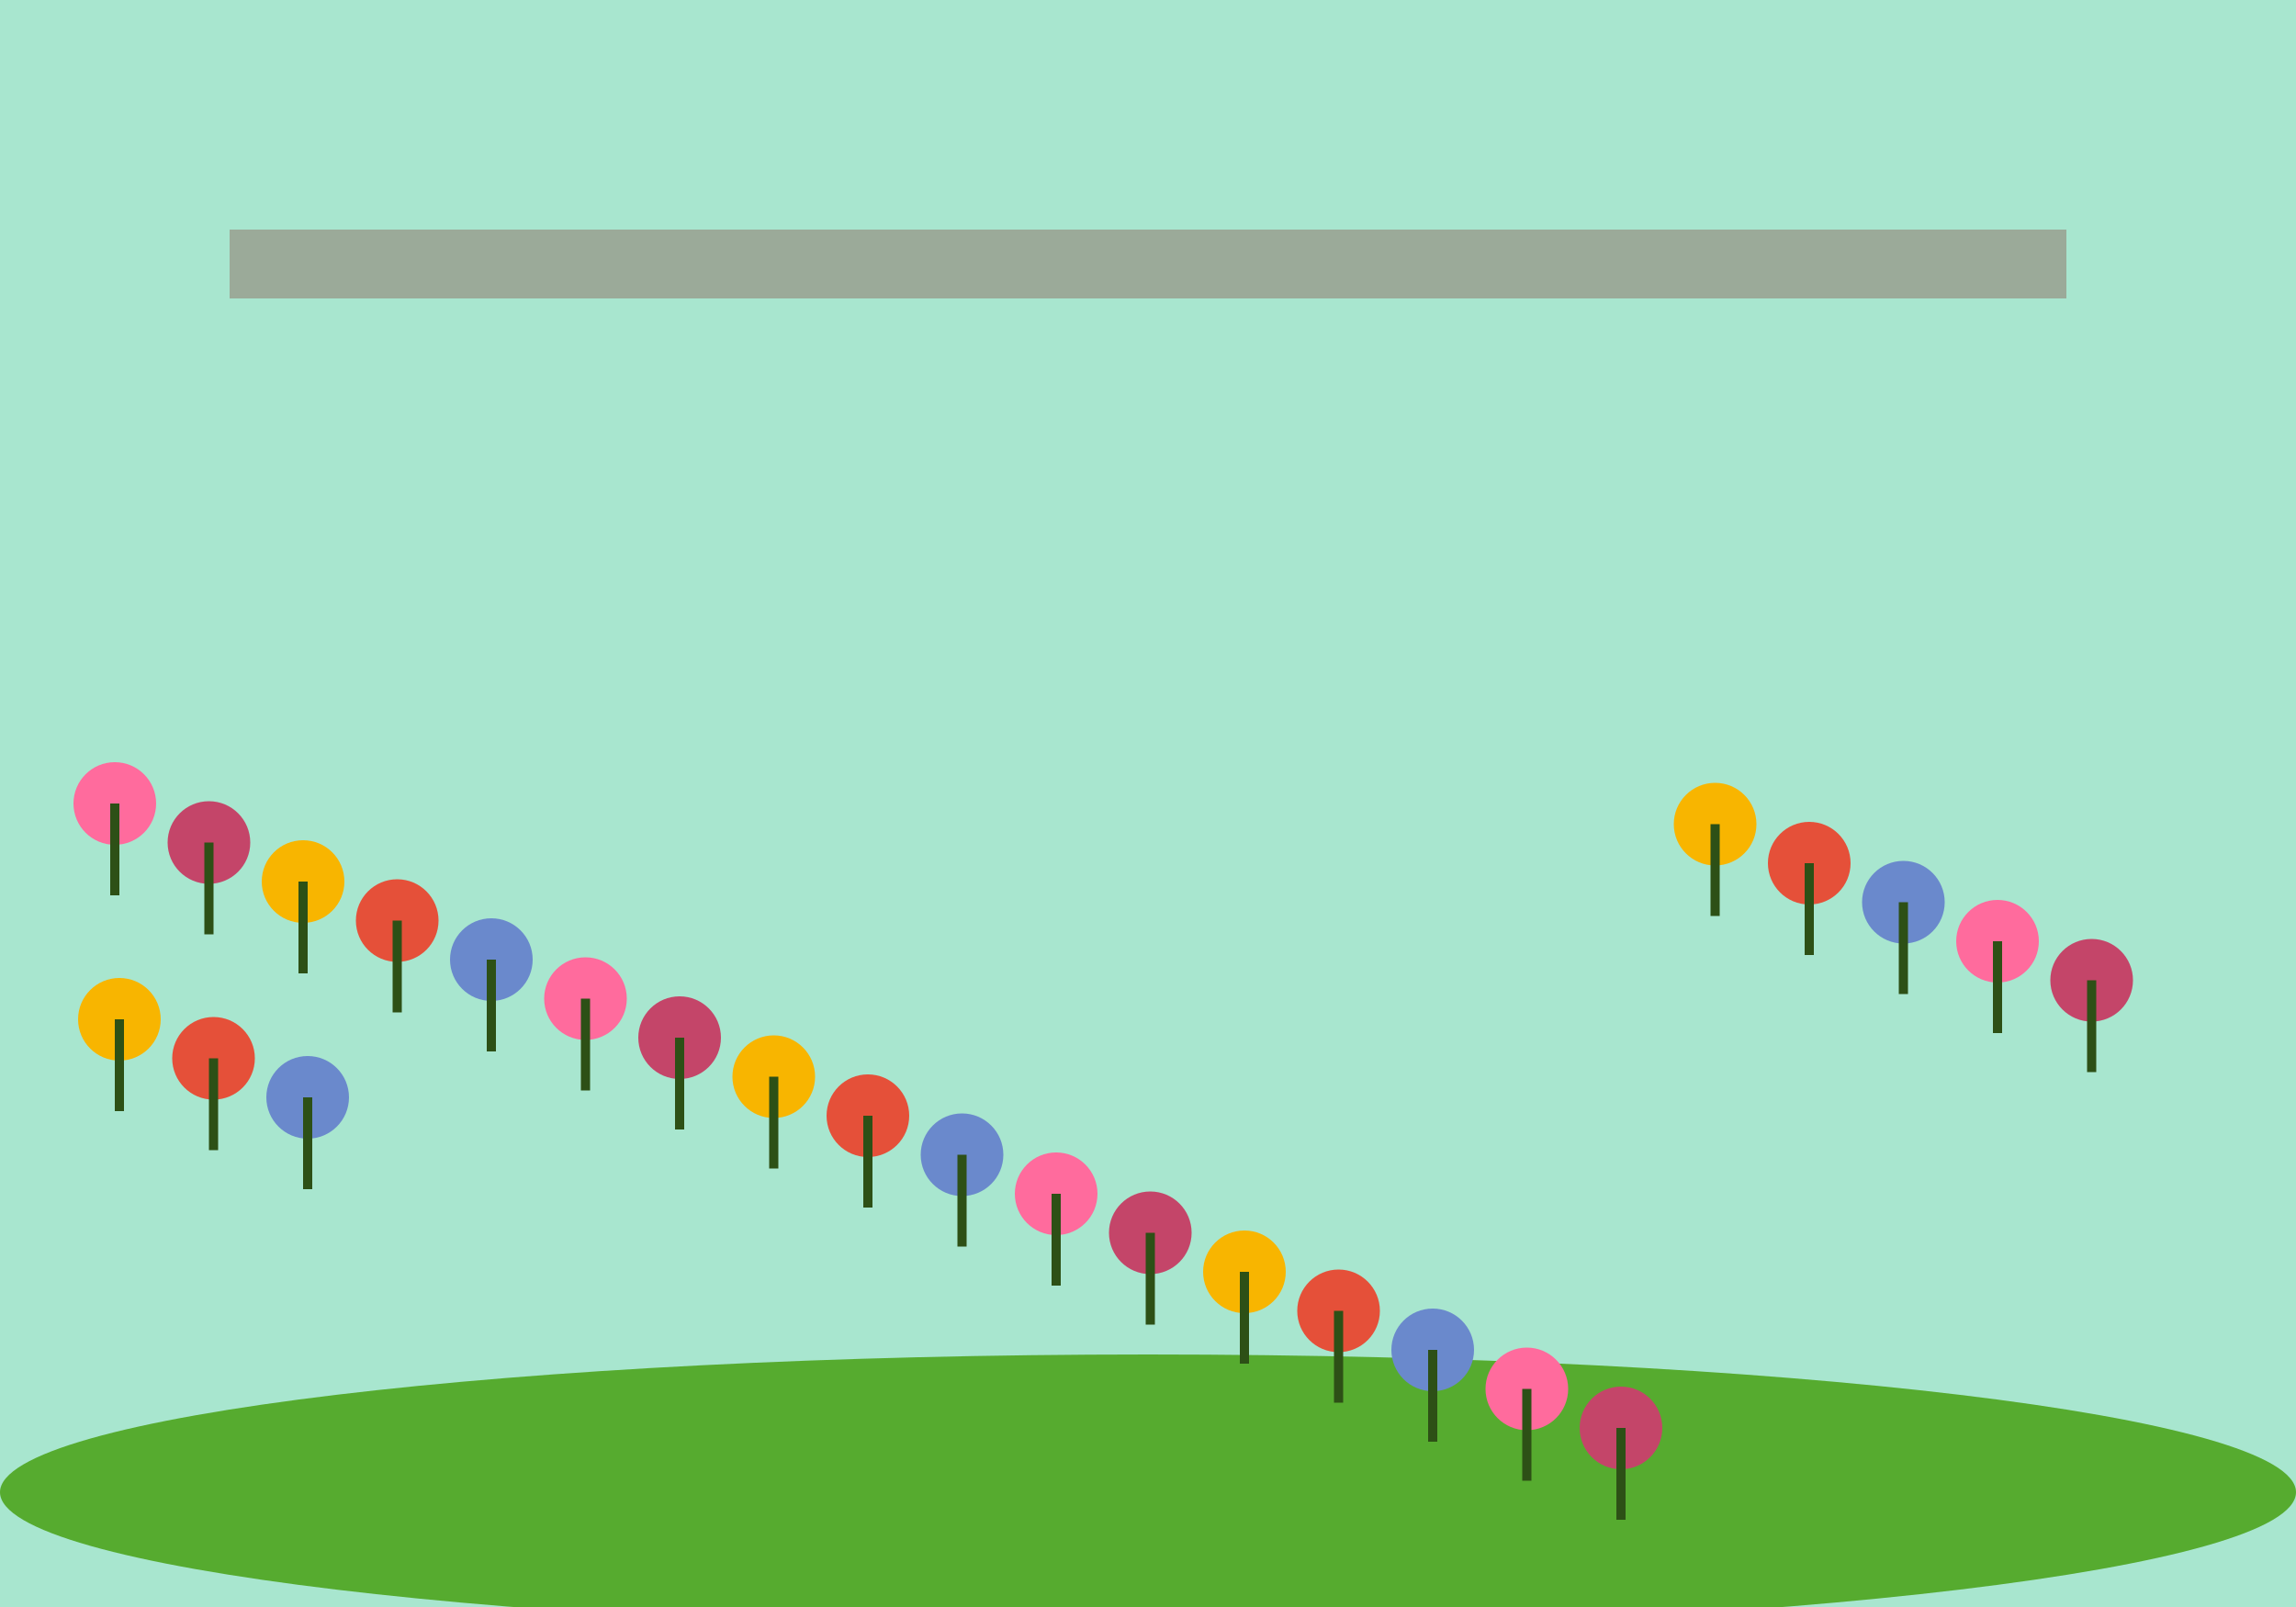
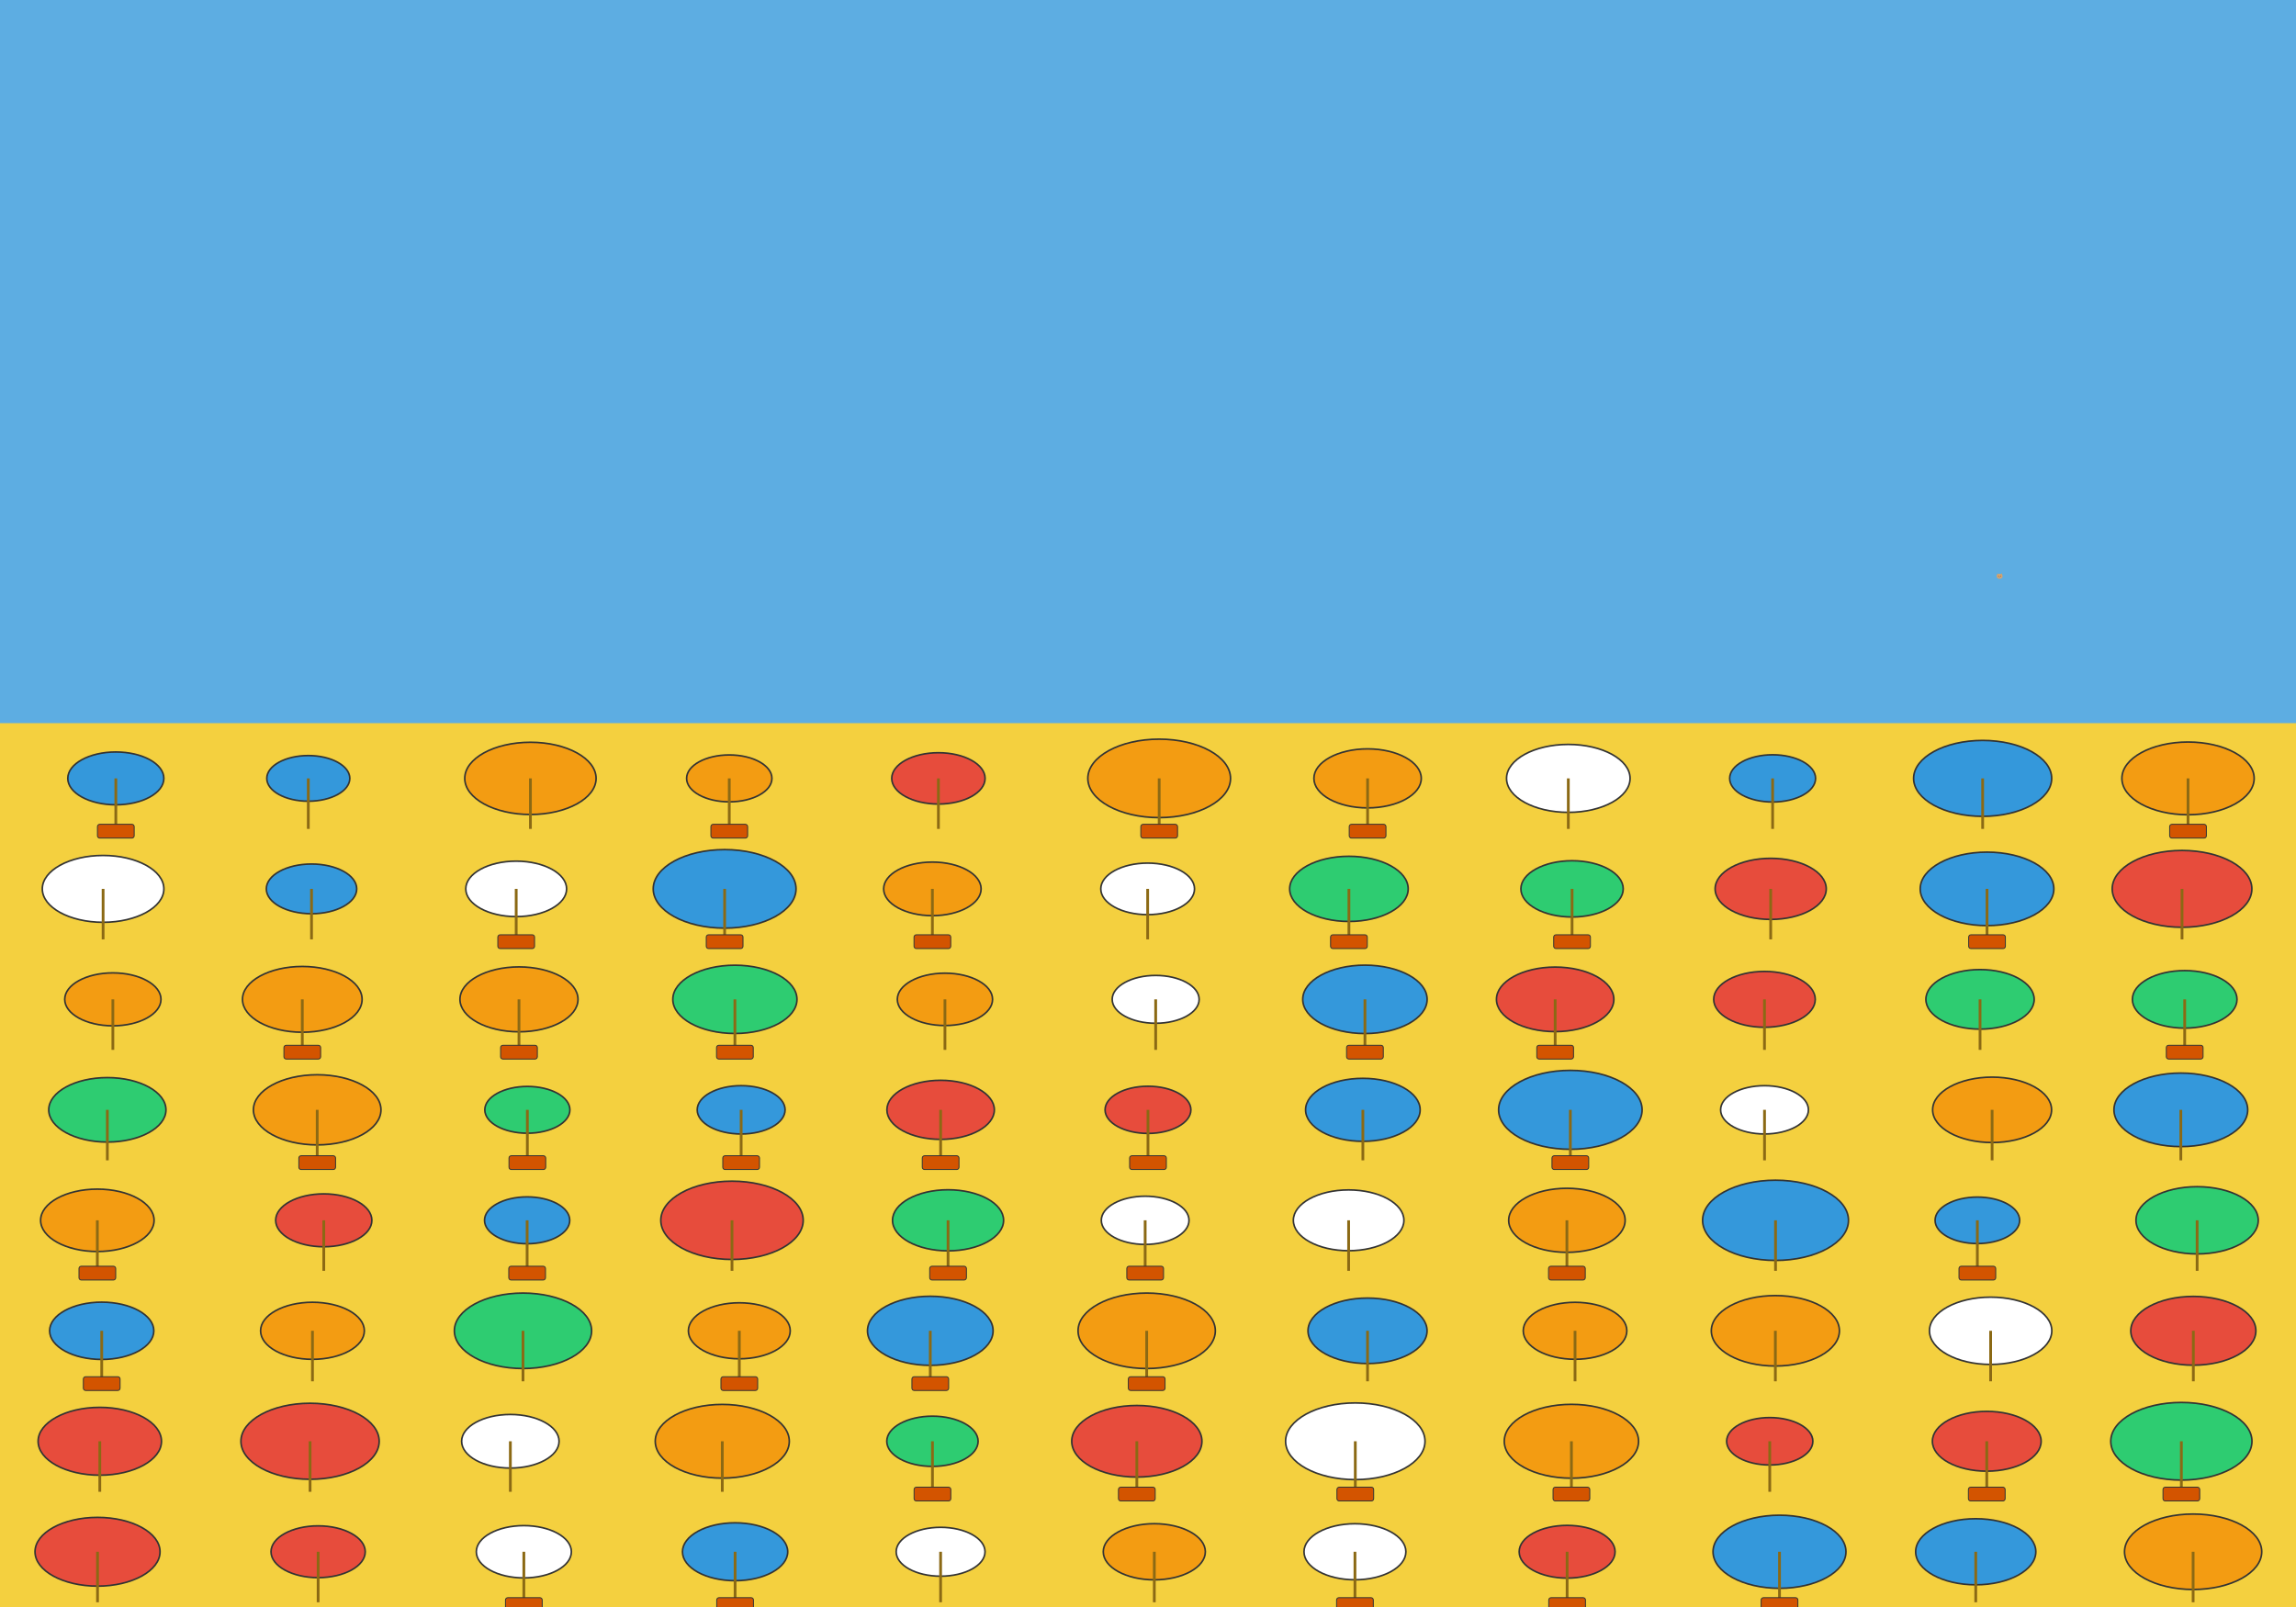
<svg xmlns="http://www.w3.org/2000/svg" viewBox="0 0 1000 700" width="1000" height="700">
-   <rect width="1000" height="700" fill="#a8e6cf" />
-   <ellipse cx="500" cy="650" rx="500" ry="60" fill="#56ab2f" />
-   <circle cx="50" cy="350" r="18" fill="#ff6b9d" />
-   <rect x="48" y="350" width="4" height="40" fill="#2d5016" />
-   <circle cx="91" cy="367" r="18" fill="#c44569" />
-   <rect x="89" y="367" width="4" height="40" fill="#2d5016" />
-   <circle cx="132" cy="384" r="18" fill="#f8b500" />
-   <rect x="130" y="384" width="4" height="40" fill="#2d5016" />
-   <circle cx="173" cy="401" r="18" fill="#e55039" />
-   <rect x="171" y="401" width="4" height="40" fill="#2d5016" />
-   <circle cx="214" cy="418" r="18" fill="#6a89cc" />
-   <rect x="212" y="418" width="4" height="40" fill="#2d5016" />
-   <circle cx="255" cy="435" r="18" fill="#ff6b9d" />
-   <rect x="253" y="435" width="4" height="40" fill="#2d5016" />
-   <circle cx="296" cy="452" r="18" fill="#c44569" />
-   <rect x="294" y="452" width="4" height="40" fill="#2d5016" />
-   <circle cx="337" cy="469" r="18" fill="#f8b500" />
-   <rect x="335" y="469" width="4" height="40" fill="#2d5016" />
-   <circle cx="378" cy="486" r="18" fill="#e55039" />
-   <rect x="376" y="486" width="4" height="40" fill="#2d5016" />
-   <circle cx="419" cy="503" r="18" fill="#6a89cc" />
-   <rect x="417" y="503" width="4" height="40" fill="#2d5016" />
-   <circle cx="460" cy="520" r="18" fill="#ff6b9d" />
-   <rect x="458" y="520" width="4" height="40" fill="#2d5016" />
-   <circle cx="501" cy="537" r="18" fill="#c44569" />
-   <rect x="499" y="537" width="4" height="40" fill="#2d5016" />
-   <circle cx="542" cy="554" r="18" fill="#f8b500" />
-   <rect x="540" y="554" width="4" height="40" fill="#2d5016" />
-   <circle cx="583" cy="571" r="18" fill="#e55039" />
-   <rect x="581" y="571" width="4" height="40" fill="#2d5016" />
-   <circle cx="624" cy="588" r="18" fill="#6a89cc" />
-   <rect x="622" y="588" width="4" height="40" fill="#2d5016" />
-   <circle cx="665" cy="605" r="18" fill="#ff6b9d" />
-   <rect x="663" y="605" width="4" height="40" fill="#2d5016" />
-   <circle cx="706" cy="622" r="18" fill="#c44569" />
-   <rect x="704" y="622" width="4" height="40" fill="#2d5016" />
-   <circle cx="747" cy="359" r="18" fill="#f8b500" />
-   <rect x="745" y="359" width="4" height="40" fill="#2d5016" />
-   <circle cx="788" cy="376" r="18" fill="#e55039" />
-   <rect x="786" y="376" width="4" height="40" fill="#2d5016" />
-   <circle cx="829" cy="393" r="18" fill="#6a89cc" />
-   <rect x="827" y="393" width="4" height="40" fill="#2d5016" />
-   <circle cx="870" cy="410" r="18" fill="#ff6b9d" />
-   <rect x="868" y="410" width="4" height="40" fill="#2d5016" />
-   <circle cx="911" cy="427" r="18" fill="#c44569" />
-   <rect x="909" y="427" width="4" height="40" fill="#2d5016" />
-   <circle cx="52" cy="444" r="18" fill="#f8b500" />
-   <rect x="50" y="444" width="4" height="40" fill="#2d5016" />
-   <circle cx="93" cy="461" r="18" fill="#e55039" />
-   <rect x="91" y="461" width="4" height="40" fill="#2d5016" />
-   <circle cx="134" cy="478" r="18" fill="#6a89cc" />
-   <rect x="132" y="478" width="4" height="40" fill="#2d5016" />
-   <g class="hidden-cat" data-cat="1" transform="translate(715.75,746.43) scale(0.085)">
-     <ellipse cx="50" cy="58" rx="38" ry="32" fill="#7cb342" stroke="#558b2f" stroke-width="1.5" />
-     <circle cx="50" cy="28" r="26" fill="#7cb342" stroke="#558b2f" stroke-width="1.5" />
-     <polygon points="22,12 28,-8 38,14" fill="#7cb342" stroke="#558b2f" stroke-width="1" />
-     <polygon points="78,12 72,-8 62,14" fill="#7cb342" stroke="#558b2f" stroke-width="1" />
-     <circle cx="40" cy="26" r="4" fill="#1a1a2e" />
-     <circle cx="60" cy="26" r="4" fill="#1a1a2e" />
-     <path d="M 44 34 Q 50 38 56 34" fill="none" stroke="#1a1a2e" stroke-width="2" />
-     <path d="M 35 50 Q 50 55 65 50" fill="none" stroke="#558b2f" stroke-width="1" />
+   <rect width="1000" height="700" fill="#5dade2" />
+   <rect x="0" y="315" width="1000" height="385" fill="#f4d03f" />
+   <ellipse cx="50.446" cy="339.062" rx="20.919" ry="11.505" fill="#3498db" stroke="#333" stroke-width="0.7" />
+   <line x1="50.446" y1="339.062" x2="50.446" y2="361.062" stroke="#8b6914" stroke-width="1.2" />
+   <rect x="42.446" y="359.062" width="16" height="6" fill="#d35400" stroke="#333" stroke-width="0.4" rx="1" />
+   <ellipse cx="134.276" cy="339.062" rx="18.077" ry="9.943" fill="#3498db" stroke="#333" stroke-width="0.7" />
+   <line x1="134.276" y1="339.062" x2="134.276" y2="361.062" stroke="#8b6914" stroke-width="1.2" />
+   <ellipse cx="231.022" cy="339.062" rx="28.603" ry="15.732" fill="#f39c12" stroke="#333" stroke-width="0.7" />
+   <line x1="231.022" y1="339.062" x2="231.022" y2="361.062" stroke="#8b6914" stroke-width="1.2" />
+   <ellipse cx="317.627" cy="339.062" rx="18.578" ry="10.218" fill="#f39c12" stroke="#333" stroke-width="0.7" />
+   <line x1="317.627" y1="339.062" x2="317.627" y2="361.062" stroke="#8b6914" stroke-width="1.2" />
+   <rect x="309.627" y="359.062" width="16" height="6" fill="#d35400" stroke="#333" stroke-width="0.4" rx="1" />
+   <ellipse cx="408.717" cy="339.062" rx="20.328" ry="11.181" fill="#e74c3c" stroke="#333" stroke-width="0.7" />
+   <line x1="408.717" y1="339.062" x2="408.717" y2="361.062" stroke="#8b6914" stroke-width="1.2" />
+   <ellipse cx="504.872" cy="339.062" rx="31.08" ry="17.094" fill="#f39c12" stroke="#333" stroke-width="0.7" />
+   <line x1="504.872" y1="339.062" x2="504.872" y2="361.062" stroke="#8b6914" stroke-width="1.2" />
+   <rect x="496.872" y="359.062" width="16" height="6" fill="#d35400" stroke="#333" stroke-width="0.4" rx="1" />
+   <ellipse cx="595.642" cy="339.062" rx="23.38" ry="12.859" fill="#f39c12" stroke="#333" stroke-width="0.7" />
+   <line x1="595.642" y1="339.062" x2="595.642" y2="361.062" stroke="#8b6914" stroke-width="1.2" />
+   <rect x="587.642" y="359.062" width="16" height="6" fill="#d35400" stroke="#333" stroke-width="0.4" rx="1" />
+   <ellipse cx="683.063" cy="339.062" rx="26.901" ry="14.796" fill="#fff" stroke="#333" stroke-width="0.7" />
+   <line x1="683.063" y1="339.062" x2="683.063" y2="361.062" stroke="#8b6914" stroke-width="1.2" />
+   <ellipse cx="772.045" cy="339.062" rx="18.705" ry="10.288" fill="#3498db" stroke="#333" stroke-width="0.7" />
+   <line x1="772.045" y1="339.062" x2="772.045" y2="361.062" stroke="#8b6914" stroke-width="1.2" />
+   <ellipse cx="863.523" cy="339.062" rx="30.067" ry="16.537" fill="#3498db" stroke="#333" stroke-width="0.7" />
+   <line x1="863.523" y1="339.062" x2="863.523" y2="361.062" stroke="#8b6914" stroke-width="1.2" />
+   <ellipse cx="952.974" cy="339.062" rx="28.805" ry="15.843" fill="#f39c12" stroke="#333" stroke-width="0.7" />
+   <line x1="952.974" y1="339.062" x2="952.974" y2="361.062" stroke="#8b6914" stroke-width="1.2" />
+   <rect x="944.974" y="359.062" width="16" height="6" fill="#d35400" stroke="#333" stroke-width="0.4" rx="1" />
+   <ellipse cx="44.903" cy="387.188" rx="26.471" ry="14.559" fill="#fff" stroke="#333" stroke-width="0.7" />
+   <line x1="44.903" y1="387.188" x2="44.903" y2="409.188" stroke="#8b6914" stroke-width="1.2" />
+   <ellipse cx="135.682" cy="387.188" rx="19.683" ry="10.826" fill="#3498db" stroke="#333" stroke-width="0.7" />
+   <line x1="135.682" y1="387.188" x2="135.682" y2="409.188" stroke="#8b6914" stroke-width="1.2" />
+   <ellipse cx="224.822" cy="387.188" rx="21.96" ry="12.078" fill="#fff" stroke="#333" stroke-width="0.7" />
+   <line x1="224.822" y1="387.188" x2="224.822" y2="409.188" stroke="#8b6914" stroke-width="1.2" />
+   <rect x="216.822" y="407.188" width="16" height="6" fill="#d35400" stroke="#333" stroke-width="0.4" rx="1" />
+   <ellipse cx="315.606" cy="387.188" rx="31.099" ry="17.104" fill="#3498db" stroke="#333" stroke-width="0.7" />
+   <line x1="315.606" y1="387.188" x2="315.606" y2="409.188" stroke="#8b6914" stroke-width="1.2" />
+   <rect x="307.606" y="407.188" width="16" height="6" fill="#d35400" stroke="#333" stroke-width="0.4" rx="1" />
+   <ellipse cx="406.09" cy="387.188" rx="21.225" ry="11.674" fill="#f39c12" stroke="#333" stroke-width="0.7" />
+   <line x1="406.09" y1="387.188" x2="406.09" y2="409.188" stroke="#8b6914" stroke-width="1.2" />
+   <rect x="398.09" y="407.188" width="16" height="6" fill="#d35400" stroke="#333" stroke-width="0.4" rx="1" />
+   <ellipse cx="499.851" cy="387.188" rx="20.409" ry="11.225" fill="#fff" stroke="#333" stroke-width="0.7" />
+   <line x1="499.851" y1="387.188" x2="499.851" y2="409.188" stroke="#8b6914" stroke-width="1.2" />
+   <ellipse cx="587.512" cy="387.188" rx="25.81" ry="14.196" fill="#2ecc71" stroke="#333" stroke-width="0.7" />
+   <line x1="587.512" y1="387.188" x2="587.512" y2="409.188" stroke="#8b6914" stroke-width="1.2" />
+   <rect x="579.512" y="407.188" width="16" height="6" fill="#d35400" stroke="#333" stroke-width="0.4" rx="1" />
+   <ellipse cx="684.695" cy="387.188" rx="22.282" ry="12.255" fill="#2ecc71" stroke="#333" stroke-width="0.7" />
+   <line x1="684.695" y1="387.188" x2="684.695" y2="409.188" stroke="#8b6914" stroke-width="1.2" />
+   <rect x="676.695" y="407.188" width="16" height="6" fill="#d35400" stroke="#333" stroke-width="0.4" rx="1" />
+   <ellipse cx="771.206" cy="387.188" rx="24.198" ry="13.309" fill="#e74c3c" stroke="#333" stroke-width="0.7" />
+   <line x1="771.206" y1="387.188" x2="771.206" y2="409.188" stroke="#8b6914" stroke-width="1.2" />
+   <ellipse cx="865.431" cy="387.188" rx="29.102" ry="16.006" fill="#3498db" stroke="#333" stroke-width="0.7" />
+   <line x1="865.431" y1="387.188" x2="865.431" y2="409.188" stroke="#8b6914" stroke-width="1.2" />
+   <rect x="857.431" y="407.188" width="16" height="6" fill="#d35400" stroke="#333" stroke-width="0.4" rx="1" />
+   <ellipse cx="950.364" cy="387.188" rx="30.417" ry="16.73" fill="#e74c3c" stroke="#333" stroke-width="0.7" />
+   <line x1="950.364" y1="387.188" x2="950.364" y2="409.188" stroke="#8b6914" stroke-width="1.2" />
+   <ellipse cx="49.156" cy="435.312" rx="20.961" ry="11.529" fill="#f39c12" stroke="#333" stroke-width="0.7" />
+   <line x1="49.156" y1="435.312" x2="49.156" y2="457.312" stroke="#8b6914" stroke-width="1.2" />
+   <ellipse cx="131.659" cy="435.312" rx="26.049" ry="14.327" fill="#f39c12" stroke="#333" stroke-width="0.7" />
+   <line x1="131.659" y1="435.312" x2="131.659" y2="457.312" stroke="#8b6914" stroke-width="1.2" />
+   <rect x="123.659" y="455.312" width="16" height="6" fill="#d35400" stroke="#333" stroke-width="0.4" rx="1" />
+   <ellipse cx="226.037" cy="435.312" rx="25.705" ry="14.138" fill="#f39c12" stroke="#333" stroke-width="0.7" />
+   <line x1="226.037" y1="435.312" x2="226.037" y2="457.312" stroke="#8b6914" stroke-width="1.2" />
+   <rect x="218.037" y="455.312" width="16" height="6" fill="#d35400" stroke="#333" stroke-width="0.4" rx="1" />
+   <ellipse cx="320.079" cy="435.312" rx="27.037" ry="14.871" fill="#2ecc71" stroke="#333" stroke-width="0.7" />
+   <line x1="320.079" y1="435.312" x2="320.079" y2="457.312" stroke="#8b6914" stroke-width="1.2" />
+   <rect x="312.079" y="455.312" width="16" height="6" fill="#d35400" stroke="#333" stroke-width="0.4" rx="1" />
+   <ellipse cx="411.562" cy="435.312" rx="20.74" ry="11.407" fill="#f39c12" stroke="#333" stroke-width="0.7" />
+   <line x1="411.562" y1="435.312" x2="411.562" y2="457.312" stroke="#8b6914" stroke-width="1.2" />
+   <ellipse cx="503.343" cy="435.312" rx="18.933" ry="10.413" fill="#fff" stroke="#333" stroke-width="0.7" />
+   <line x1="503.343" y1="435.312" x2="503.343" y2="457.312" stroke="#8b6914" stroke-width="1.2" />
+   <ellipse cx="594.486" cy="435.312" rx="27.088" ry="14.898" fill="#3498db" stroke="#333" stroke-width="0.7" />
+   <line x1="594.486" y1="435.312" x2="594.486" y2="457.312" stroke="#8b6914" stroke-width="1.2" />
+   <rect x="586.486" y="455.312" width="16" height="6" fill="#d35400" stroke="#333" stroke-width="0.4" rx="1" />
+   <ellipse cx="677.334" cy="435.312" rx="25.564" ry="14.06" fill="#e74c3c" stroke="#333" stroke-width="0.7" />
+   <line x1="677.334" y1="435.312" x2="677.334" y2="457.312" stroke="#8b6914" stroke-width="1.2" />
+   <rect x="669.334" y="455.312" width="16" height="6" fill="#d35400" stroke="#333" stroke-width="0.4" rx="1" />
+   <ellipse cx="768.501" cy="435.312" rx="22.116" ry="12.164" fill="#e74c3c" stroke="#333" stroke-width="0.7" />
+   <line x1="768.501" y1="435.312" x2="768.501" y2="457.312" stroke="#8b6914" stroke-width="1.2" />
+   <ellipse cx="862.388" cy="435.312" rx="23.583" ry="12.971" fill="#2ecc71" stroke="#333" stroke-width="0.7" />
+   <line x1="862.388" y1="435.312" x2="862.388" y2="457.312" stroke="#8b6914" stroke-width="1.2" />
+   <ellipse cx="951.521" cy="435.312" rx="22.784" ry="12.531" fill="#2ecc71" stroke="#333" stroke-width="0.7" />
+   <line x1="951.521" y1="435.312" x2="951.521" y2="457.312" stroke="#8b6914" stroke-width="1.2" />
+   <rect x="943.521" y="455.312" width="16" height="6" fill="#d35400" stroke="#333" stroke-width="0.4" rx="1" />
+   <ellipse cx="46.755" cy="483.438" rx="25.529" ry="14.041" fill="#2ecc71" stroke="#333" stroke-width="0.7" />
+   <line x1="46.755" y1="483.438" x2="46.755" y2="505.438" stroke="#8b6914" stroke-width="1.2" />
+   <ellipse cx="138.153" cy="483.438" rx="27.779" ry="15.278" fill="#f39c12" stroke="#333" stroke-width="0.7" />
+   <line x1="138.153" y1="483.438" x2="138.153" y2="505.438" stroke="#8b6914" stroke-width="1.2" />
+   <rect x="130.153" y="503.438" width="16" height="6" fill="#d35400" stroke="#333" stroke-width="0.4" rx="1" />
+   <ellipse cx="229.685" cy="483.438" rx="18.528" ry="10.19" fill="#2ecc71" stroke="#333" stroke-width="0.7" />
+   <line x1="229.685" y1="483.438" x2="229.685" y2="505.438" stroke="#8b6914" stroke-width="1.2" />
+   <rect x="221.685" y="503.438" width="16" height="6" fill="#d35400" stroke="#333" stroke-width="0.4" rx="1" />
+   <ellipse cx="322.8" cy="483.438" rx="19.137" ry="10.525" fill="#3498db" stroke="#333" stroke-width="0.7" />
+   <line x1="322.8" y1="483.438" x2="322.8" y2="505.438" stroke="#8b6914" stroke-width="1.2" />
+   <rect x="314.8" y="503.438" width="16" height="6" fill="#d35400" stroke="#333" stroke-width="0.4" rx="1" />
+   <ellipse cx="409.683" cy="483.438" rx="23.395" ry="12.867" fill="#e74c3c" stroke="#333" stroke-width="0.7" />
+   <line x1="409.683" y1="483.438" x2="409.683" y2="505.438" stroke="#8b6914" stroke-width="1.2" />
+   <rect x="401.683" y="503.438" width="16" height="6" fill="#d35400" stroke="#333" stroke-width="0.4" rx="1" />
+   <ellipse cx="499.993" cy="483.438" rx="18.69" ry="10.28" fill="#e74c3c" stroke="#333" stroke-width="0.7" />
+   <line x1="499.993" y1="483.438" x2="499.993" y2="505.438" stroke="#8b6914" stroke-width="1.2" />
+   <rect x="491.993" y="503.438" width="16" height="6" fill="#d35400" stroke="#333" stroke-width="0.4" rx="1" />
+   <ellipse cx="593.583" cy="483.438" rx="24.947" ry="13.721" fill="#3498db" stroke="#333" stroke-width="0.7" />
+   <line x1="593.583" y1="483.438" x2="593.583" y2="505.438" stroke="#8b6914" stroke-width="1.2" />
+   <ellipse cx="683.951" cy="483.438" rx="31.252" ry="17.189" fill="#3498db" stroke="#333" stroke-width="0.7" />
+   <line x1="683.951" y1="483.438" x2="683.951" y2="505.438" stroke="#8b6914" stroke-width="1.2" />
+   <rect x="675.951" y="503.438" width="16" height="6" fill="#d35400" stroke="#333" stroke-width="0.4" rx="1" />
+   <ellipse cx="768.523" cy="483.438" rx="19.125" ry="10.518" fill="#fff" stroke="#333" stroke-width="0.7" />
+   <line x1="768.523" y1="483.438" x2="768.523" y2="505.438" stroke="#8b6914" stroke-width="1.2" />
+   <ellipse cx="867.642" cy="483.438" rx="25.904" ry="14.247" fill="#f39c12" stroke="#333" stroke-width="0.7" />
+   <line x1="867.642" y1="483.438" x2="867.642" y2="505.438" stroke="#8b6914" stroke-width="1.2" />
+   <ellipse cx="949.841" cy="483.438" rx="29.124" ry="16.018" fill="#3498db" stroke="#333" stroke-width="0.7" />
+   <line x1="949.841" y1="483.438" x2="949.841" y2="505.438" stroke="#8b6914" stroke-width="1.2" />
+   <ellipse cx="42.399" cy="531.562" rx="24.708" ry="13.589" fill="#f39c12" stroke="#333" stroke-width="0.7" />
+   <line x1="42.399" y1="531.562" x2="42.399" y2="553.562" stroke="#8b6914" stroke-width="1.2" />
+   <rect x="34.399" y="551.562" width="16" height="6" fill="#d35400" stroke="#333" stroke-width="0.4" rx="1" />
+   <ellipse cx="141.016" cy="531.562" rx="20.95" ry="11.522" fill="#e74c3c" stroke="#333" stroke-width="0.7" />
+   <line x1="141.016" y1="531.562" x2="141.016" y2="553.562" stroke="#8b6914" stroke-width="1.2" />
+   <ellipse cx="229.587" cy="531.562" rx="18.558" ry="10.207" fill="#3498db" stroke="#333" stroke-width="0.7" />
+   <line x1="229.587" y1="531.562" x2="229.587" y2="553.562" stroke="#8b6914" stroke-width="1.2" />
+   <rect x="221.587" y="551.562" width="16" height="6" fill="#d35400" stroke="#333" stroke-width="0.4" rx="1" />
+   <ellipse cx="318.816" cy="531.562" rx="31.009" ry="17.055" fill="#e74c3c" stroke="#333" stroke-width="0.7" />
+   <line x1="318.816" y1="531.562" x2="318.816" y2="553.562" stroke="#8b6914" stroke-width="1.2" />
+   <ellipse cx="412.917" cy="531.562" rx="24.187" ry="13.303" fill="#2ecc71" stroke="#333" stroke-width="0.7" />
+   <line x1="412.917" y1="531.562" x2="412.917" y2="553.562" stroke="#8b6914" stroke-width="1.2" />
+   <rect x="404.917" y="551.562" width="16" height="6" fill="#d35400" stroke="#333" stroke-width="0.4" rx="1" />
+   <ellipse cx="498.767" cy="531.562" rx="19.097" ry="10.503" fill="#fff" stroke="#333" stroke-width="0.7" />
+   <line x1="498.767" y1="531.562" x2="498.767" y2="553.562" stroke="#8b6914" stroke-width="1.2" />
+   <rect x="490.767" y="551.562" width="16" height="6" fill="#d35400" stroke="#333" stroke-width="0.4" rx="1" />
+   <ellipse cx="587.385" cy="531.562" rx="24.074" ry="13.241" fill="#fff" stroke="#333" stroke-width="0.7" />
+   <line x1="587.385" y1="531.562" x2="587.385" y2="553.562" stroke="#8b6914" stroke-width="1.2" />
+   <ellipse cx="682.451" cy="531.562" rx="25.358" ry="13.947" fill="#f39c12" stroke="#333" stroke-width="0.7" />
+   <line x1="682.451" y1="531.562" x2="682.451" y2="553.562" stroke="#8b6914" stroke-width="1.2" />
+   <rect x="674.451" y="551.562" width="16" height="6" fill="#d35400" stroke="#333" stroke-width="0.4" rx="1" />
+   <ellipse cx="773.318" cy="531.562" rx="31.768" ry="17.473" fill="#3498db" stroke="#333" stroke-width="0.7" />
+   <line x1="773.318" y1="531.562" x2="773.318" y2="553.562" stroke="#8b6914" stroke-width="1.2" />
+   <ellipse cx="861.219" cy="531.562" rx="18.415" ry="10.128" fill="#3498db" stroke="#333" stroke-width="0.7" />
+   <line x1="861.219" y1="531.562" x2="861.219" y2="553.562" stroke="#8b6914" stroke-width="1.2" />
+   <rect x="853.219" y="551.562" width="16" height="6" fill="#d35400" stroke="#333" stroke-width="0.4" rx="1" />
+   <ellipse cx="956.937" cy="531.562" rx="26.627" ry="14.645" fill="#2ecc71" stroke="#333" stroke-width="0.7" />
+   <line x1="956.937" y1="531.562" x2="956.937" y2="553.562" stroke="#8b6914" stroke-width="1.2" />
+   <ellipse cx="44.304" cy="579.688" rx="22.691" ry="12.48" fill="#3498db" stroke="#333" stroke-width="0.7" />
+   <line x1="44.304" y1="579.688" x2="44.304" y2="601.688" stroke="#8b6914" stroke-width="1.2" />
+   <rect x="36.304" y="599.688" width="16" height="6" fill="#d35400" stroke="#333" stroke-width="0.4" rx="1" />
+   <ellipse cx="136.091" cy="579.688" rx="22.6" ry="12.43" fill="#f39c12" stroke="#333" stroke-width="0.7" />
+   <line x1="136.091" y1="579.688" x2="136.091" y2="601.688" stroke="#8b6914" stroke-width="1.2" />
+   <ellipse cx="227.784" cy="579.688" rx="29.888" ry="16.439" fill="#2ecc71" stroke="#333" stroke-width="0.7" />
+   <line x1="227.784" y1="579.688" x2="227.784" y2="601.688" stroke="#8b6914" stroke-width="1.2" />
+   <ellipse cx="321.999" cy="579.688" rx="22.183" ry="12.201" fill="#f39c12" stroke="#333" stroke-width="0.7" />
+   <line x1="321.999" y1="579.688" x2="321.999" y2="601.688" stroke="#8b6914" stroke-width="1.2" />
+   <rect x="313.999" y="599.688" width="16" height="6" fill="#d35400" stroke="#333" stroke-width="0.4" rx="1" />
+   <ellipse cx="405.177" cy="579.688" rx="27.356" ry="15.046" fill="#3498db" stroke="#333" stroke-width="0.7" />
+   <line x1="405.177" y1="579.688" x2="405.177" y2="601.688" stroke="#8b6914" stroke-width="1.2" />
+   <rect x="397.177" y="599.688" width="16" height="6" fill="#d35400" stroke="#333" stroke-width="0.4" rx="1" />
+   <ellipse cx="499.432" cy="579.688" rx="29.895" ry="16.442" fill="#f39c12" stroke="#333" stroke-width="0.7" />
+   <line x1="499.432" y1="579.688" x2="499.432" y2="601.688" stroke="#8b6914" stroke-width="1.2" />
+   <rect x="491.432" y="599.688" width="16" height="6" fill="#d35400" stroke="#333" stroke-width="0.4" rx="1" />
+   <ellipse cx="595.615" cy="579.688" rx="25.929" ry="14.261" fill="#3498db" stroke="#333" stroke-width="0.7" />
+   <line x1="595.615" y1="579.688" x2="595.615" y2="601.688" stroke="#8b6914" stroke-width="1.2" />
+   <ellipse cx="685.996" cy="579.688" rx="22.558" ry="12.407" fill="#f39c12" stroke="#333" stroke-width="0.7" />
+   <line x1="685.996" y1="579.688" x2="685.996" y2="601.688" stroke="#8b6914" stroke-width="1.2" />
+   <ellipse cx="773.245" cy="579.688" rx="27.898" ry="15.344" fill="#f39c12" stroke="#333" stroke-width="0.7" />
+   <line x1="773.245" y1="579.688" x2="773.245" y2="601.688" stroke="#8b6914" stroke-width="1.2" />
+   <ellipse cx="866.999" cy="579.688" rx="26.641" ry="14.653" fill="#fff" stroke="#333" stroke-width="0.7" />
+   <line x1="866.999" y1="579.688" x2="866.999" y2="601.688" stroke="#8b6914" stroke-width="1.2" />
+   <ellipse cx="955.285" cy="579.688" rx="27.242" ry="14.983" fill="#e74c3c" stroke="#333" stroke-width="0.7" />
+   <line x1="955.285" y1="579.688" x2="955.285" y2="601.688" stroke="#8b6914" stroke-width="1.2" />
+   <ellipse cx="43.467" cy="627.812" rx="26.867" ry="14.777" fill="#e74c3c" stroke="#333" stroke-width="0.7" />
+   <line x1="43.467" y1="627.812" x2="43.467" y2="649.812" stroke="#8b6914" stroke-width="1.2" />
+   <ellipse cx="135.047" cy="627.812" rx="30.109" ry="16.56" fill="#e74c3c" stroke="#333" stroke-width="0.7" />
+   <line x1="135.047" y1="627.812" x2="135.047" y2="649.812" stroke="#8b6914" stroke-width="1.2" />
+   <ellipse cx="222.281" cy="627.812" rx="21.22" ry="11.671" fill="#fff" stroke="#333" stroke-width="0.7" />
+   <line x1="222.281" y1="627.812" x2="222.281" y2="649.812" stroke="#8b6914" stroke-width="1.2" />
+   <ellipse cx="314.58" cy="627.812" rx="29.193" ry="16.056" fill="#f39c12" stroke="#333" stroke-width="0.7" />
+   <line x1="314.58" y1="627.812" x2="314.58" y2="649.812" stroke="#8b6914" stroke-width="1.2" />
+   <ellipse cx="406.121" cy="627.812" rx="19.887" ry="10.938" fill="#2ecc71" stroke="#333" stroke-width="0.7" />
+   <line x1="406.121" y1="627.812" x2="406.121" y2="649.812" stroke="#8b6914" stroke-width="1.2" />
+   <rect x="398.121" y="647.812" width="16" height="6" fill="#d35400" stroke="#333" stroke-width="0.4" rx="1" />
+   <ellipse cx="495.136" cy="627.812" rx="28.354" ry="15.595" fill="#e74c3c" stroke="#333" stroke-width="0.7" />
+   <line x1="495.136" y1="627.812" x2="495.136" y2="649.812" stroke="#8b6914" stroke-width="1.2" />
+   <rect x="487.136" y="647.812" width="16" height="6" fill="#d35400" stroke="#333" stroke-width="0.4" rx="1" />
+   <ellipse cx="590.286" cy="627.812" rx="30.363" ry="16.7" fill="#fff" stroke="#333" stroke-width="0.7" />
+   <line x1="590.286" y1="627.812" x2="590.286" y2="649.812" stroke="#8b6914" stroke-width="1.2" />
+   <rect x="582.286" y="647.812" width="16" height="6" fill="#d35400" stroke="#333" stroke-width="0.4" rx="1" />
+   <ellipse cx="684.418" cy="627.812" rx="29.246" ry="16.085" fill="#f39c12" stroke="#333" stroke-width="0.7" />
+   <line x1="684.418" y1="627.812" x2="684.418" y2="649.812" stroke="#8b6914" stroke-width="1.2" />
+   <rect x="676.418" y="647.812" width="16" height="6" fill="#d35400" stroke="#333" stroke-width="0.4" rx="1" />
+   <ellipse cx="770.796" cy="627.812" rx="18.775" ry="10.326" fill="#e74c3c" stroke="#333" stroke-width="0.7" />
+   <line x1="770.796" y1="627.812" x2="770.796" y2="649.812" stroke="#8b6914" stroke-width="1.2" />
+   <ellipse cx="865.316" cy="627.812" rx="23.681" ry="13.025" fill="#e74c3c" stroke="#333" stroke-width="0.7" />
+   <line x1="865.316" y1="627.812" x2="865.316" y2="649.812" stroke="#8b6914" stroke-width="1.2" />
+   <rect x="857.316" y="647.812" width="16" height="6" fill="#d35400" stroke="#333" stroke-width="0.4" rx="1" />
+   <ellipse cx="950.072" cy="627.812" rx="30.747" ry="16.911" fill="#2ecc71" stroke="#333" stroke-width="0.7" />
+   <line x1="950.072" y1="627.812" x2="950.072" y2="649.812" stroke="#8b6914" stroke-width="1.2" />
+   <rect x="942.072" y="647.812" width="16" height="6" fill="#d35400" stroke="#333" stroke-width="0.4" rx="1" />
+   <ellipse cx="42.477" cy="675.938" rx="27.226" ry="14.975" fill="#e74c3c" stroke="#333" stroke-width="0.7" />
+   <line x1="42.477" y1="675.938" x2="42.477" y2="697.938" stroke="#8b6914" stroke-width="1.2" />
+   <ellipse cx="138.558" cy="675.938" rx="20.515" ry="11.283" fill="#e74c3c" stroke="#333" stroke-width="0.7" />
+   <line x1="138.558" y1="675.938" x2="138.558" y2="697.938" stroke="#8b6914" stroke-width="1.2" />
+   <ellipse cx="228.158" cy="675.938" rx="20.705" ry="11.387" fill="#fff" stroke="#333" stroke-width="0.7" />
+   <line x1="228.158" y1="675.938" x2="228.158" y2="697.938" stroke="#8b6914" stroke-width="1.2" />
+   <rect x="220.158" y="695.938" width="16" height="6" fill="#d35400" stroke="#333" stroke-width="0.4" rx="1" />
+   <ellipse cx="320.163" cy="675.938" rx="22.92" ry="12.606" fill="#3498db" stroke="#333" stroke-width="0.7" />
+   <line x1="320.163" y1="675.938" x2="320.163" y2="697.938" stroke="#8b6914" stroke-width="1.2" />
+   <rect x="312.163" y="695.938" width="16" height="6" fill="#d35400" stroke="#333" stroke-width="0.4" rx="1" />
+   <ellipse cx="409.671" cy="675.938" rx="19.35" ry="10.643" fill="#fff" stroke="#333" stroke-width="0.7" />
+   <line x1="409.671" y1="675.938" x2="409.671" y2="697.938" stroke="#8b6914" stroke-width="1.2" />
+   <ellipse cx="502.748" cy="675.938" rx="22.23" ry="12.226" fill="#f39c12" stroke="#333" stroke-width="0.7" />
+   <line x1="502.748" y1="675.938" x2="502.748" y2="697.938" stroke="#8b6914" stroke-width="1.2" />
+   <ellipse cx="590.134" cy="675.938" rx="22.188" ry="12.203" fill="#fff" stroke="#333" stroke-width="0.7" />
+   <line x1="590.134" y1="675.938" x2="590.134" y2="697.938" stroke="#8b6914" stroke-width="1.2" />
+   <rect x="582.134" y="695.938" width="16" height="6" fill="#d35400" stroke="#333" stroke-width="0.4" rx="1" />
+   <ellipse cx="682.543" cy="675.938" rx="20.884" ry="11.486" fill="#e74c3c" stroke="#333" stroke-width="0.7" />
+   <line x1="682.543" y1="675.938" x2="682.543" y2="697.938" stroke="#8b6914" stroke-width="1.2" />
+   <rect x="674.543" y="695.938" width="16" height="6" fill="#d35400" stroke="#333" stroke-width="0.4" rx="1" />
+   <ellipse cx="775.043" cy="675.938" rx="28.946" ry="15.92" fill="#3498db" stroke="#333" stroke-width="0.7" />
+   <line x1="775.043" y1="675.938" x2="775.043" y2="697.938" stroke="#8b6914" stroke-width="1.2" />
+   <rect x="767.043" y="695.938" width="16" height="6" fill="#d35400" stroke="#333" stroke-width="0.4" rx="1" />
+   <ellipse cx="860.514" cy="675.938" rx="26.171" ry="14.394" fill="#3498db" stroke="#333" stroke-width="0.7" />
+   <line x1="860.514" y1="675.938" x2="860.514" y2="697.938" stroke="#8b6914" stroke-width="1.2" />
+   <ellipse cx="955.195" cy="675.938" rx="29.88" ry="16.434" fill="#f39c12" stroke="#333" stroke-width="0.7" />
+   <line x1="955.195" y1="675.938" x2="955.195" y2="697.938" stroke="#8b6914" stroke-width="1.2" />
+   <g class="hidden-cat" data-cat="1" transform="translate(868.9805,249.3359) scale(0.03836833)">
+     <path d="M 18 42 L 28 8 L 38 38 Z" fill="#d4a574" stroke="#b8956a" stroke-width="1.2" />
+     <path d="M 62 42 L 72 8 L 82 38 Z" fill="#d4a574" stroke="#b8956a" stroke-width="1.2" />
+     <ellipse cx="50" cy="44" rx="34" ry="28" fill="#d4a574" stroke="#b8956a" stroke-width="1.2" />
+     <circle cx="38" cy="40" r="3.5" fill="#1a1a1a" />
+     <circle cx="62" cy="40" r="3.5" fill="#1a1a1a" />
+     <path d="M 42 50 Q 50 54 58 50" fill="none" stroke="#3a3a3a" stroke-width="1.5" />
  </g>
-   <rect x="100" y="100" width="800" height="30" fill="#8d6e63" opacity="0.5" />
</svg>
